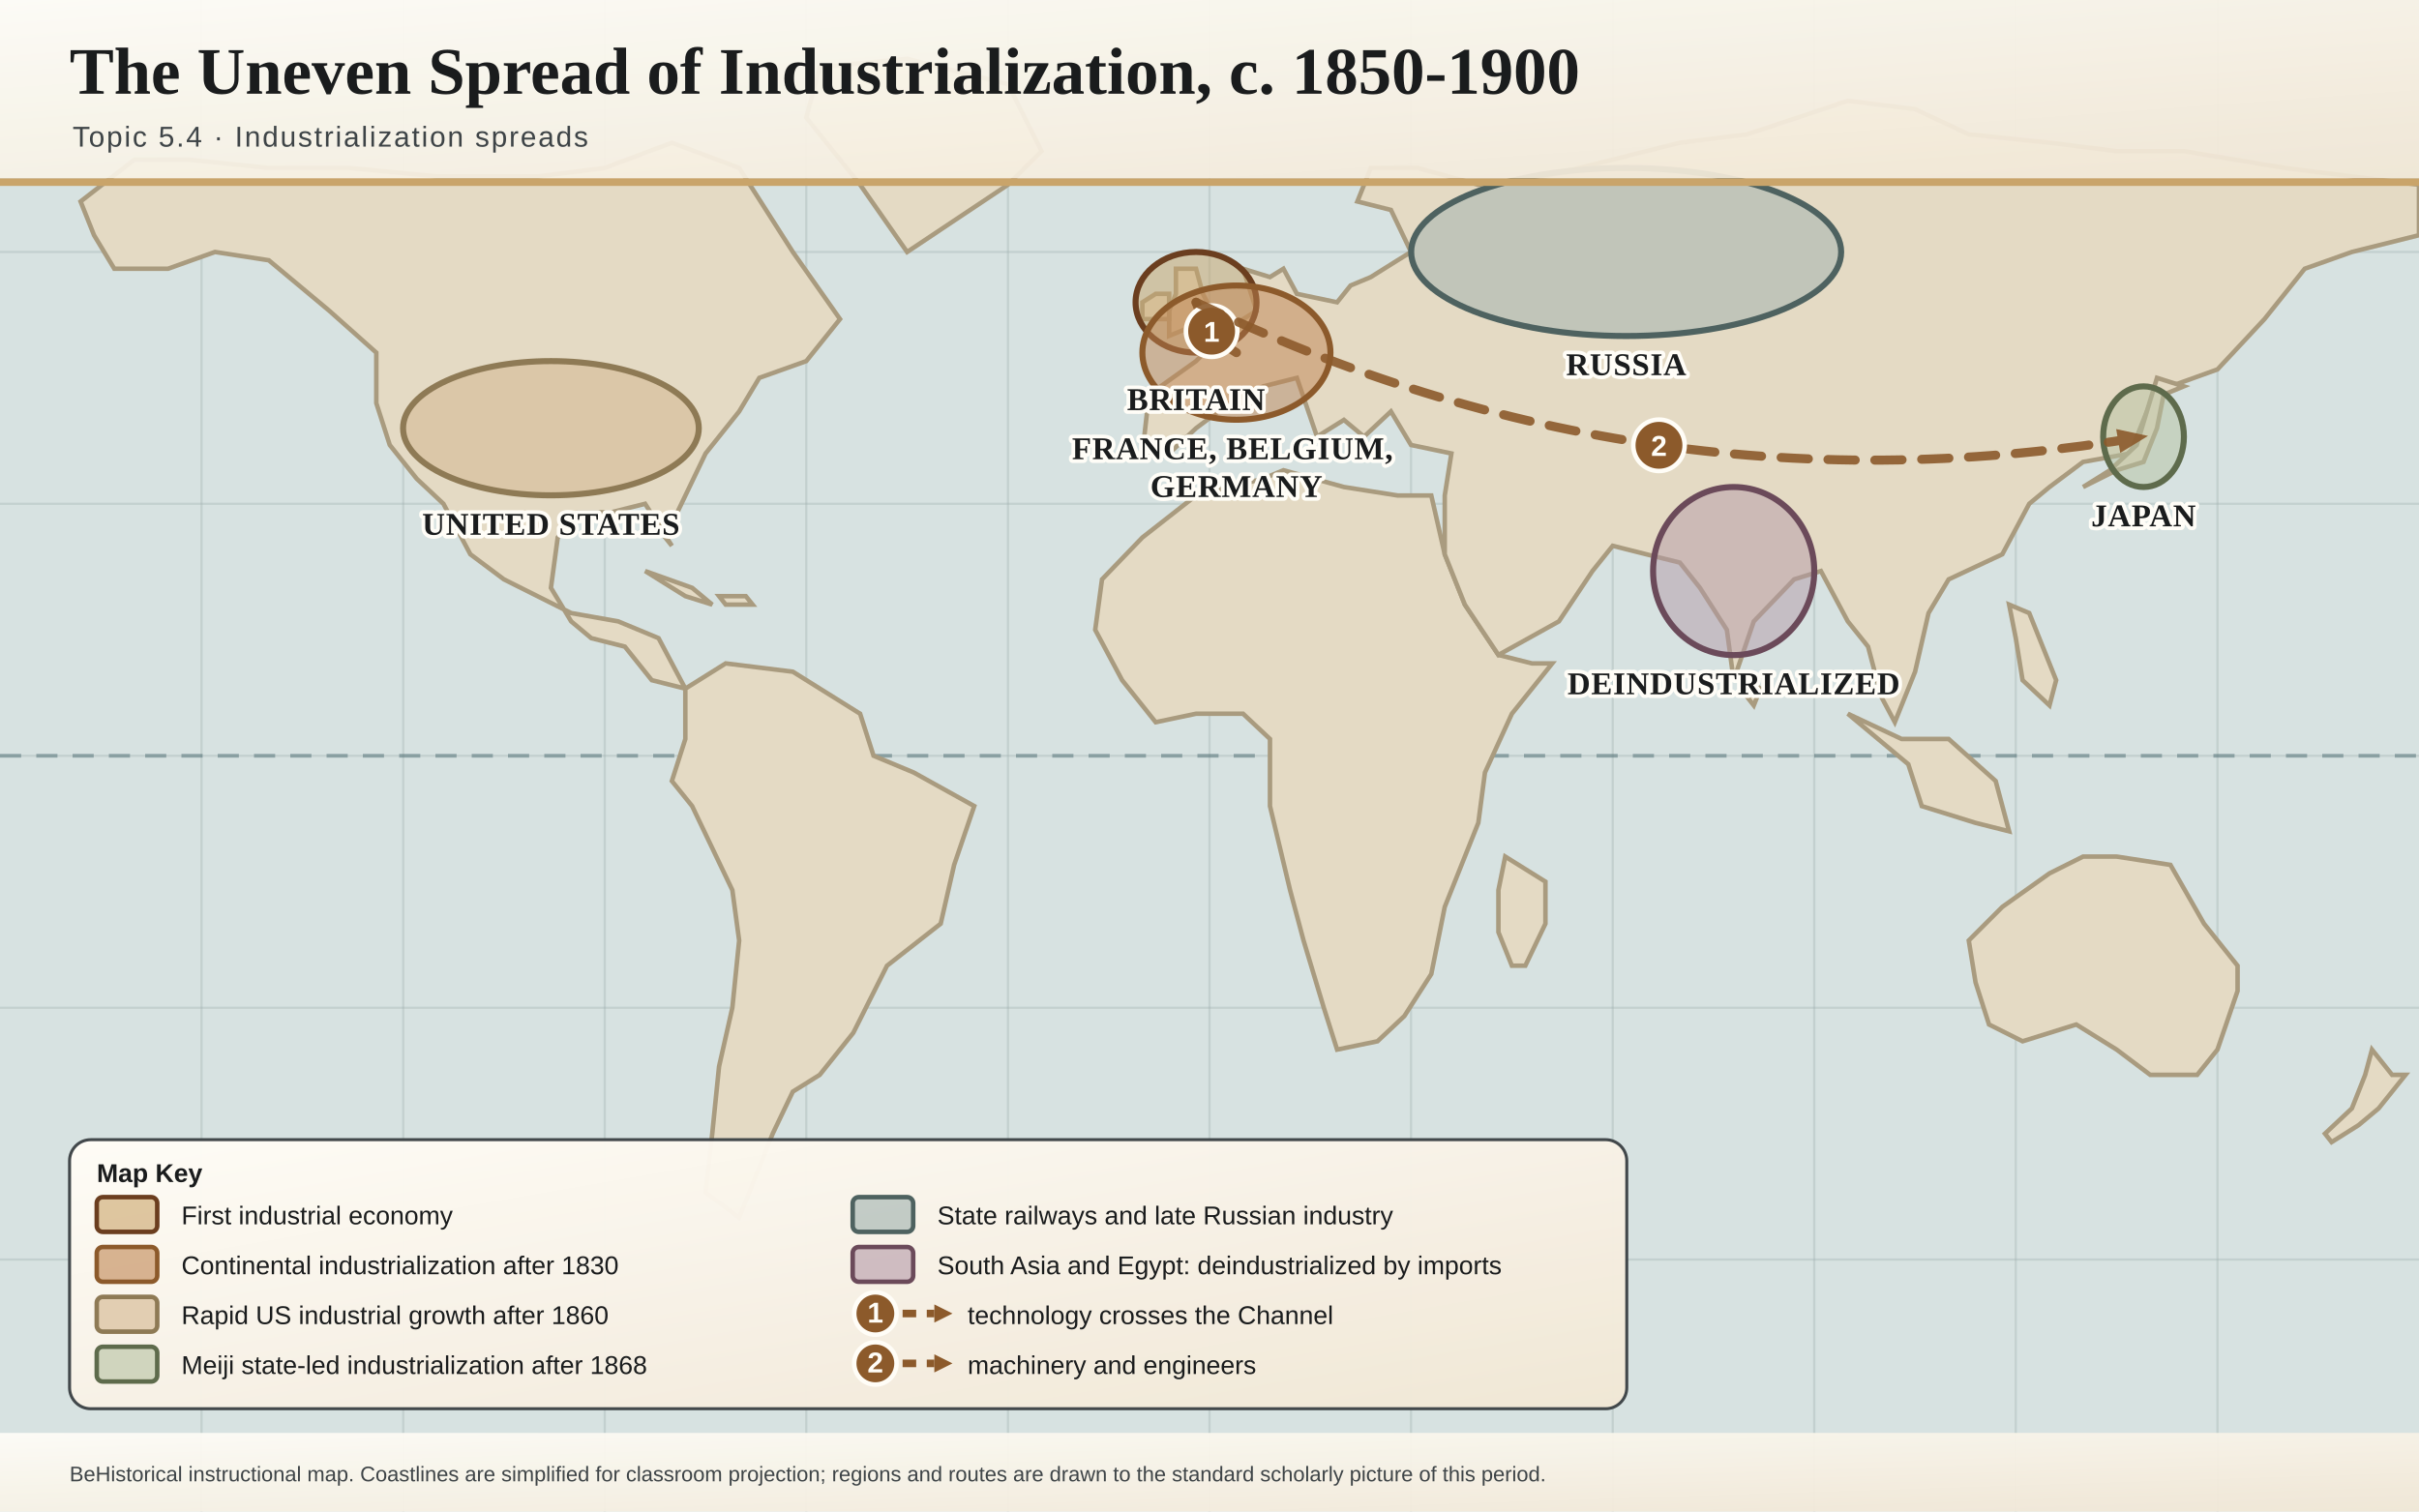
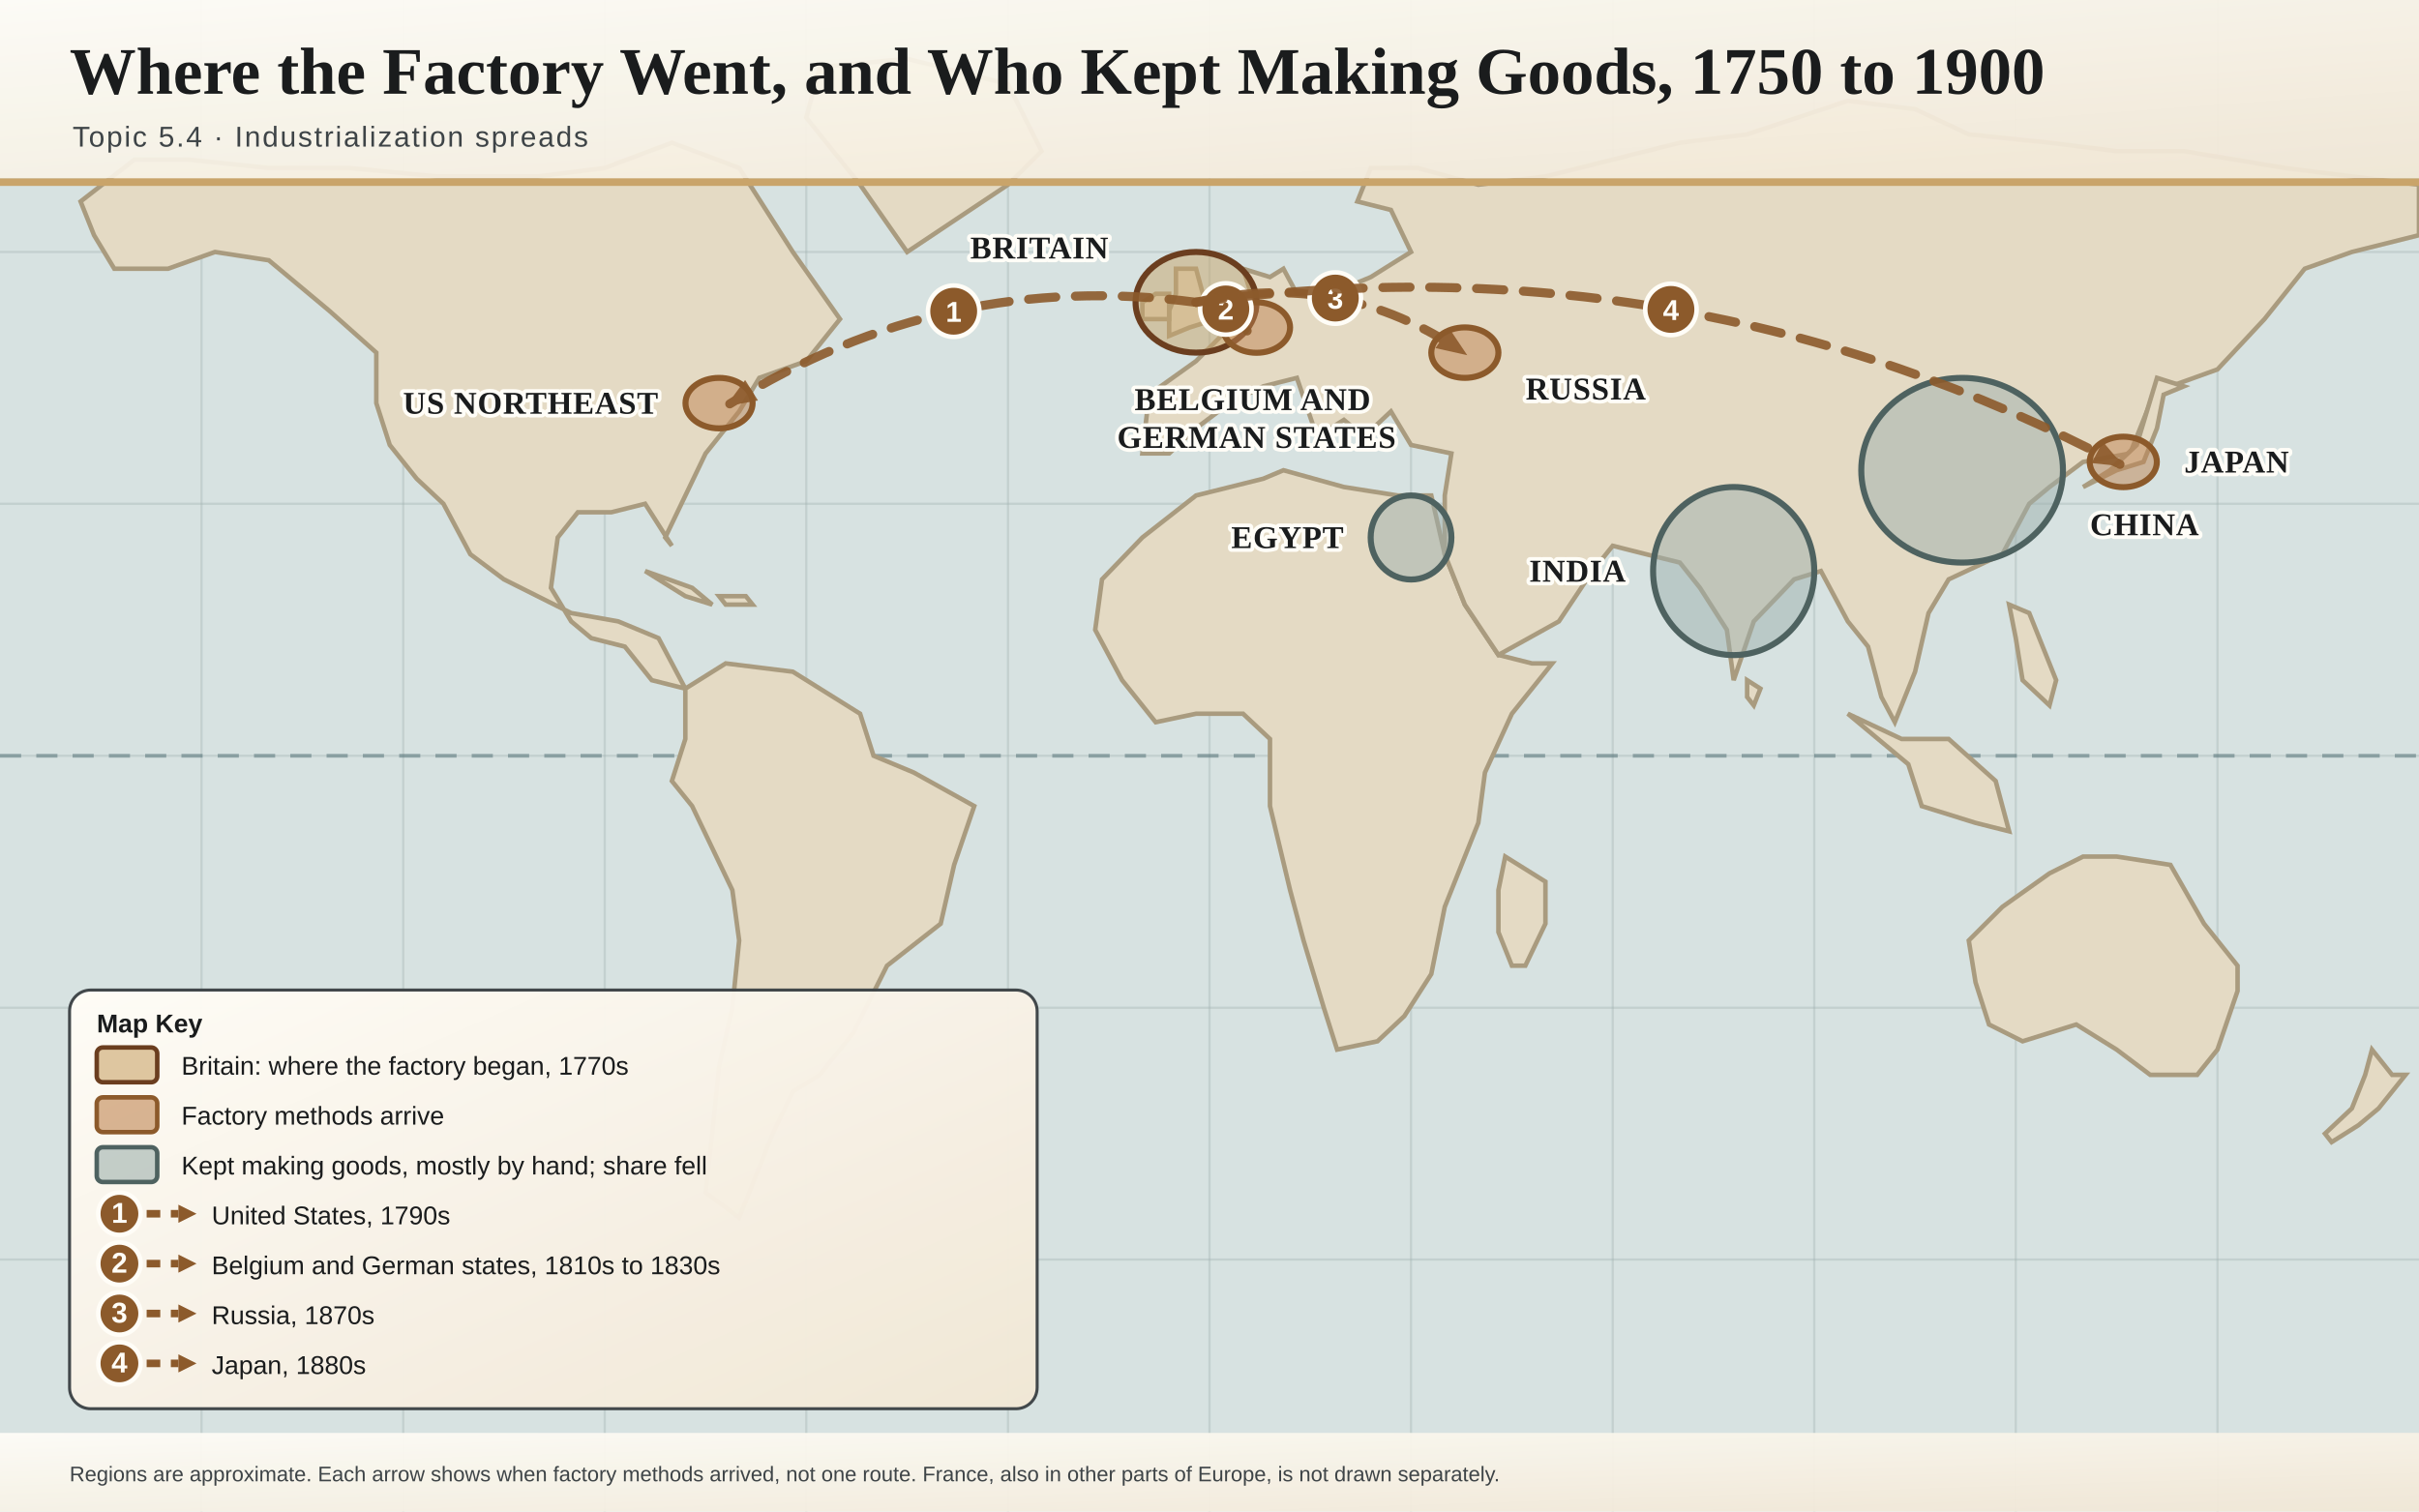
<svg xmlns="http://www.w3.org/2000/svg" width="1600" height="1000" viewBox="0 0 1600 1000" preserveAspectRatio="xMidYMid meet" role="img" aria-labelledby="map-title map-desc">
  <defs>
    <linearGradient id="paper" x1="0" x2="1" y1="0" y2="1">
      <stop offset="0" stop-color="#FFFDF7" />
      <stop offset="1" stop-color="#F1E7D5" />
    </linearGradient>
    <marker id="arrow" markerWidth="20" markerHeight="16" refX="17" refY="8" orient="auto" markerUnits="userSpaceOnUse">
      <path d="M0,0 L20,8 L0,16 Z" fill="#8C5A2B" />
    </marker>
    <style>
      .title{font-family:Georgia,'Times New Roman',serif;font-weight:700;font-size:44px;fill:#1A1C1D}
      .subtitle{font-family:Arial,Helvetica,sans-serif;font-size:19px;fill:#3E4447;letter-spacing:1.2px;text-transform:uppercase}
      .region{font-family:Georgia,'Times New Roman',serif;font-weight:700;font-size:21px;letter-spacing:.5px}
      .place{font-family:Arial,Helvetica,sans-serif;font-weight:700;font-size:18px;fill:#1A1C1D}
      .placenote{font-family:Arial,Helvetica,sans-serif;font-size:15px;fill:#3E4447}
      .small{font-family:Arial,Helvetica,sans-serif;font-size:17px;fill:#1A1C1D}
      .tiny{font-family:Arial,Helvetica,sans-serif;font-size:14px;fill:#3E4447}
      .badgenum{font-family:Arial,Helvetica,sans-serif;font-weight:700;font-size:19px;fill:#FFFDF7}
      .badge{fill:#8C5A2B;stroke:#FFFDF7;stroke-width:3}
      .halo{paint-order:stroke;stroke:#FFFDF7;stroke-width:5;stroke-linejoin:round}
      .city{fill:#1A1C1D;stroke:#FFFDF7;stroke-width:4}
      .leader{stroke:#1A1C1D;stroke-width:2.5;stroke-linecap:round;opacity:.7}
      .flow{fill:none;stroke:#8C5A2B;stroke-width:6;stroke-linecap:round;opacity:.9}
      #land path{fill:#E4DAC4;stroke:#A99B7F;stroke-width:3}
      #graticule line{stroke:#9FB0AE;stroke-width:1.5;opacity:.35}
    </style>
  </defs>
  <rect width="1600" height="1000" fill="#D7E2E1" />
  <g id="graticule">
    <line x1="133.3" y1="0" x2="133.3" y2="1000" />
    <line x1="266.7" y1="0" x2="266.7" y2="1000" />
    <line x1="400.0" y1="0" x2="400.0" y2="1000" />
    <line x1="533.3" y1="0" x2="533.3" y2="1000" />
    <line x1="666.7" y1="0" x2="666.7" y2="1000" />
    <line x1="800.0" y1="0" x2="800.0" y2="1000" />
    <line x1="933.3" y1="0" x2="933.3" y2="1000" />
    <line x1="1066.7" y1="0" x2="1066.7" y2="1000" />
    <line x1="1200.0" y1="0" x2="1200.0" y2="1000" />
    <line x1="1333.3" y1="0" x2="1333.3" y2="1000" />
    <line x1="1466.7" y1="0" x2="1466.7" y2="1000" />
    <line x1="0" y1="833.3" x2="1600" y2="833.3" />
    <line x1="0" y1="666.7" x2="1600" y2="666.7" />
    <line x1="0" y1="500.0" x2="1600" y2="500.0" />
    <line x1="0" y1="333.3" x2="1600" y2="333.3" />
    <line x1="0" y1="166.7" x2="1600" y2="166.7" />
  </g>
  <line x1="0" y1="500.0" x2="1600" y2="500.0" stroke="#4E6B72" stroke-width="2.5" stroke-dasharray="14 10" opacity=".5" />
  <g id="land">
    <path id="land-greenland" d="M600.0,166.7 L666.7,122.2 L688.9,100.0 L666.7,55.6 L600.0,38.9 L542.2,44.4 L533.3,77.8 L568.9,122.2 L600.0,166.7 Z" />
    <path id="land-northAmerica" d="M53.3,133.3 L88.9,105.6 L124.4,105.6 L177.8,111.1 L231.1,111.1 L288.9,116.7 L355.6,116.7 L400.0,111.1 L444.4,94.4 L488.9,111.1 L524.4,166.7 L555.6,211.1 L533.3,238.9 L502.2,250.0 L488.9,272.2 L466.7,300.0 L440.0,355.6 L444.4,361.1 L426.7,333.3 L404.4,338.9 L382.2,338.9 L368.9,355.6 L364.4,388.9 L377.8,411.1 L391.1,422.2 L413.3,427.8 L431.1,450.0 L453.3,455.6 L435.6,422.2 L408.9,411.1 L377.8,405.6 L333.3,383.3 L311.1,366.7 L293.3,333.3 L275.6,316.7 L257.8,294.4 L248.9,266.7 L248.9,233.3 L217.8,205.6 L177.8,172.2 L142.2,166.7 L111.1,177.8 L75.6,177.8 L62.2,155.6 L53.3,133.3 Z" />
    <path id="land-southAmerica" d="M453.3,455.6 L480.0,438.9 L524.4,444.4 L568.9,472.2 L577.8,500.0 L604.4,511.1 L644.4,533.3 L631.1,572.2 L622.2,611.1 L586.7,638.9 L564.4,683.3 L542.2,711.1 L524.4,722.2 L511.1,750.0 L497.8,783.3 L488.9,805.6 L466.7,788.9 L471.1,750.0 L475.6,705.6 L484.4,666.7 L488.9,622.2 L484.4,588.9 L457.8,533.3 L444.4,516.7 L453.3,488.9 L453.3,455.6 Z" />
    <path id="land-africa" d="M724.4,416.7 L728.9,383.3 L755.6,355.6 L791.1,327.8 L835.6,316.7 L848.9,311.1 L888.9,322.2 L924.4,327.8 L946.7,327.8 L955.6,366.7 L968.9,400.0 L991.1,433.3 L1013.3,438.9 L1026.7,438.9 L1000.0,472.2 L982.2,511.1 L977.8,544.4 L955.6,600.0 L946.7,644.4 L928.9,672.2 L911.1,688.9 L884.4,694.4 L875.6,666.7 L862.2,622.2 L853.3,588.9 L840.0,533.3 L840.0,488.9 L822.2,472.2 L791.1,472.2 L764.4,477.8 L742.2,450.0 L724.4,416.7 Z" />
    <path id="land-eurasia" d="M755.6,300.0 L760.0,261.1 L791.1,238.9 L813.3,216.7 L831.1,205.6 L822.2,177.8 L840.0,183.3 L848.9,177.8 L857.8,194.4 L884.4,200.0 L893.3,188.9 L906.7,183.3 L924.4,172.2 L933.3,166.7 L920.0,138.9 L897.8,133.3 L906.7,111.1 L937.8,111.1 L977.8,122.2 L1022.2,116.7 L1066.7,105.6 L1111.1,94.4 L1155.6,88.9 L1222.2,66.7 L1266.7,72.2 L1302.2,88.9 L1355.6,94.4 L1400.0,100.0 L1444.4,100.0 L1511.1,111.1 L1555.6,116.7 L1600.0,122.2 L1600.0,155.6 L1555.6,166.7 L1524.4,177.8 L1497.8,211.1 L1466.7,244.4 L1435.6,255.6 L1422.2,266.7 L1408.9,300.0 L1377.8,305.6 L1355.6,322.2 L1342.2,333.3 L1324.4,366.7 L1288.9,383.3 L1275.6,405.6 L1266.7,444.4 L1253.3,477.8 L1244.4,461.1 L1235.6,427.8 L1222.2,411.1 L1204.4,377.8 L1186.7,383.3 L1160.0,411.1 L1146.7,450.0 L1142.2,416.7 L1124.4,388.9 L1111.1,372.2 L1088.9,366.7 L1066.7,361.1 L1053.3,377.8 L1031.1,411.1 L991.1,433.3 L968.9,400.0 L955.6,366.7 L955.6,327.8 L960.0,300.0 L933.3,294.4 L920.0,272.2 L902.2,288.9 L888.9,277.8 L871.1,288.9 L857.8,250.0 L835.6,255.6 L813.3,266.7 L791.1,283.3 L773.3,300.0 L755.6,300.0 Z" />
    <path id="land-britain" d="M773.3,222.2 L786.7,216.7 L804.4,211.1 L795.6,194.4 L791.1,177.8 L777.8,177.8 L777.8,194.4 L773.3,205.6 L773.3,222.2 Z" />
    <path id="land-ireland" d="M755.6,211.1 L773.3,211.1 L773.3,194.4 L764.4,194.4 L755.6,200.0 L755.6,211.1 Z" />
    <path id="land-japan" d="M1377.8,322.2 L1400.0,311.1 L1417.8,305.6 L1426.7,283.3 L1431.1,261.1 L1444.4,255.6 L1426.7,250.0 L1413.3,294.4 L1395.6,311.1 L1377.8,322.2 Z" />
    <path id="land-indonesia" d="M1222.2,472.2 L1262.2,505.6 L1271.1,533.3 L1306.7,544.4 L1328.9,550.0 L1320.0,516.7 L1288.9,488.9 L1257.8,488.9 L1222.2,472.2 Z" />
    <path id="land-philippines" d="M1328.9,400.0 L1342.2,405.6 L1351.1,427.8 L1360.0,450.0 L1355.6,466.7 L1337.8,450.0 L1333.3,422.2 L1328.9,400.0 Z" />
    <path id="land-australia" d="M1302.2,622.2 L1306.7,650.0 L1315.6,677.8 L1337.8,688.9 L1373.3,677.8 L1400.0,694.4 L1422.2,711.1 L1453.3,711.1 L1466.7,694.4 L1480.0,655.6 L1480.0,638.9 L1457.8,611.1 L1435.6,572.2 L1400.0,566.7 L1377.8,566.7 L1355.6,577.8 L1324.4,600.0 L1302.2,622.2 Z" />
    <path id="land-newZealand" d="M1568.9,694.4 L1582.2,711.1 L1591.1,711.1 L1573.3,733.3 L1560.0,744.4 L1542.2,755.6 L1537.8,750.0 L1555.6,733.3 L1564.4,711.1 L1568.9,694.4 Z" />
    <path id="land-madagascar" d="M995.6,566.7 L1022.2,583.3 L1022.2,611.1 L1008.9,638.9 L1000.0,638.9 L991.1,616.7 L991.1,588.9 L995.6,566.7 Z" />
    <path id="land-cuba" d="M426.7,377.8 L457.8,388.9 L471.1,400.0 L453.3,394.4 L426.7,377.8 Z" />
    <path id="land-hispaniola" d="M475.6,394.4 L493.3,394.4 L497.8,400.0 L480.0,400.0 L475.6,394.4 Z" />
    <path id="land-sriLanka" d="M1155.6,450.0 L1164.4,455.6 L1160.0,466.7 L1155.6,461.1 L1155.6,450.0 Z" />
  </g>
  <g id="highlights">
    <ellipse cx="791.1" cy="200.0" rx="40.0" ry="33.3" fill="#C9A46A" fill-opacity="0.5" stroke="#6B3E1F" stroke-width="4" />
-     <ellipse cx="817.8" cy="233.3" rx="62.2" ry="44.4" fill="#C08552" fill-opacity="0.5" stroke="#8C5A2B" stroke-width="4" />
-     <ellipse cx="364.4" cy="283.3" rx="97.8" ry="44.4" fill="#D2B48C" fill-opacity="0.5" stroke="#8E7A55" stroke-width="4" />
-     <ellipse cx="1417.8" cy="288.9" rx="26.7" ry="33.3" fill="#B6C2A2" fill-opacity="0.5" stroke="#5E6B4C" stroke-width="4" />
-     <ellipse cx="1075.6" cy="166.7" rx="142.2" ry="55.6" fill="#9FB0AE" fill-opacity="0.5" stroke="#4E6260" stroke-width="4" />
-     <ellipse cx="1146.7" cy="377.8" rx="53.3" ry="55.6" fill="#B49AA8" fill-opacity="0.5" stroke="#6B4A5A" stroke-width="4" />
+     <ellipse cx="475.6" cy="266.7" rx="22.2" ry="16.7" fill="#C08552" fill-opacity="0.5" stroke="#8C5A2B" stroke-width="4" />
+     <ellipse cx="831.1" cy="216.7" rx="22.2" ry="16.7" fill="#C08552" fill-opacity="0.5" stroke="#8C5A2B" stroke-width="4" />
+     <ellipse cx="968.9" cy="233.3" rx="22.2" ry="16.7" fill="#C08552" fill-opacity="0.5" stroke="#8C5A2B" stroke-width="4" />
+     <ellipse cx="1404.4" cy="305.6" rx="22.2" ry="16.7" fill="#C08552" fill-opacity="0.5" stroke="#8C5A2B" stroke-width="4" />
+     <ellipse cx="1146.7" cy="377.8" rx="53.3" ry="55.6" fill="#9FB0AE" fill-opacity="0.5" stroke="#4E6260" stroke-width="4" />
+     <ellipse cx="1297.8" cy="311.1" rx="66.7" ry="61.1" fill="#9FB0AE" fill-opacity="0.5" stroke="#4E6260" stroke-width="4" />
+     <ellipse cx="933.3" cy="355.6" rx="26.7" ry="27.8" fill="#9FB0AE" fill-opacity="0.5" stroke="#4E6260" stroke-width="4" />
  </g>
  <g id="flows">
-     <path class="flow" d="M791.1,200.0 Q798.4,221.5 817.8,233.3" stroke-dasharray="18 13" marker-end="url(#arrow)" />
-     <circle class="badge" cx="801.4" cy="219.1" r="17" />
-     <text class="badgenum" x="801.4" y="226.1" text-anchor="middle">1</text>
-     <path class="flow" d="M791.1,200.0 Q1090.2,344.7 1417.8,288.9" stroke-dasharray="18 13" marker-end="url(#arrow)" />
-     <circle class="badge" cx="1097.3" cy="294.6" r="17" />
-     <text class="badgenum" x="1097.3" y="301.6" text-anchor="middle">2</text>
+     <path class="flow" d="M791.1,200.0 Q624.8,178.1 482.7,267.2" stroke-dasharray="18 13" marker-end="url(#arrow)" />
+     <circle class="badge" cx="630.8" cy="205.9" r="17" />
+     <text class="badgenum" x="630.8" y="212.9" text-anchor="middle">1</text>
+     <path class="flow" d="M791.1,200.0 Q813.7,199.3 824.9,218.9" stroke-dasharray="18 13" marker-end="url(#arrow)" />
+     <circle class="badge" cx="810.8" cy="204.4" r="17" />
+     <text class="badgenum" x="810.8" y="211.4" text-anchor="middle">2</text>
+     <path class="flow" d="M791.1,200.0 Q886.9,177.8 968.0,233.3" stroke-dasharray="18 13" marker-end="url(#arrow)" />
+     <circle class="badge" cx="883.2" cy="197.2" r="17" />
+     <text class="badgenum" x="883.2" y="204.2" text-anchor="middle">3</text>
+     <path class="flow" d="M791.1,200.0 Q1113.8,155.8 1402.2,307.2" stroke-dasharray="18 13" marker-end="url(#arrow)" />
+     <circle class="badge" cx="1105.2" cy="204.7" r="17" />
+     <text class="badgenum" x="1105.2" y="211.7" text-anchor="middle">4</text>
  </g>
  <g id="region-labels">
-     <text class="region halo" x="791.1" y="271.3" text-anchor="middle" fill="#1A1C1D">
-       <tspan x="791.1" dy="0">BRITAIN</tspan>
+     <text class="region halo" x="733.1" y="171.0" text-anchor="end" fill="#1A1C1D">
+       <tspan x="733.1" dy="0">BRITAIN</tspan>
    </text>
-     <text class="region halo" x="817.8" y="303.8" text-anchor="middle" fill="#1A1C1D">
-       <tspan x="817.8" dy="0">FRANCE, BELGIUM,</tspan>
-       <tspan x="817.8" dy="25">GERMANY</tspan>
+     <text class="region halo" x="435.3" y="273.7" text-anchor="end" fill="#1A1C1D">
+       <tspan x="435.3" dy="0">US NORTHEAST</tspan>
    </text>
-     <text class="region halo" x="364.4" y="353.8" text-anchor="middle" fill="#1A1C1D">
-       <tspan x="364.4" dy="0">UNITED STATES</tspan>
+     <text class="region halo" x="831.1" y="271.3" text-anchor="middle" fill="#1A1C1D">
+       <tspan x="831.1" dy="0">BELGIUM AND</tspan>
+       <tspan x="831.1" dy="25">GERMAN STATES</tspan>
    </text>
-     <text class="region halo" x="1417.8" y="348.2" text-anchor="middle" fill="#1A1C1D">
-       <tspan x="1417.8" dy="0">JAPAN</tspan>
+     <text class="region halo" x="1009.1" y="264.3" text-anchor="start" fill="#1A1C1D">
+       <tspan x="1009.1" dy="0">RUSSIA</tspan>
    </text>
-     <text class="region halo" x="1075.6" y="248.2" text-anchor="middle" fill="#1A1C1D">
-       <tspan x="1075.6" dy="0">RUSSIA</tspan>
+     <text class="region halo" x="1444.7" y="312.6" text-anchor="start" fill="#1A1C1D">
+       <tspan x="1444.7" dy="0">JAPAN</tspan>
    </text>
-     <text class="region halo" x="1146.7" y="459.3" text-anchor="middle" fill="#1A1C1D">
-       <tspan x="1146.7" dy="0">DEINDUSTRIALIZED</tspan>
+     <text class="region halo" x="1075.3" y="384.8" text-anchor="end" fill="#1A1C1D">
+       <tspan x="1075.3" dy="0">INDIA</tspan>
+     </text>
+     <text class="region halo" x="1382.4" y="354.1" text-anchor="start" fill="#1A1C1D">
+       <tspan x="1382.4" dy="0">CHINA</tspan>
+     </text>
+     <text class="region halo" x="888.7" y="362.6" text-anchor="end" fill="#1A1C1D">
+       <tspan x="888.7" dy="0">EGYPT</tspan>
    </text>
  </g>
  <g id="places">
    
  </g>
  <g id="titleband">
    <rect x="0" y="0" width="1600" height="118" fill="url(#paper)" opacity=".93" />
    <rect x="0" y="118" width="1600" height="5" fill="#C9A46A" />
-     <text class="title" x="46" y="62">The Uneven Spread of Industrialization, c. 1850-1900</text>
+     <text class="title" x="46" y="62">Where the Factory Went, and Who Kept Making Goods, 1750 to 1900</text>
    <text class="subtitle" x="48" y="97">Topic 5.4 · Industrialization spreads</text>
  </g>
-   <g id="legend" transform="translate(46,754)">
-     <rect x="0" y="0" width="1030" height="178" rx="14" fill="url(#paper)" stroke="#3E4447" stroke-width="2" opacity=".97" />
+   <g id="legend" transform="translate(46,655)">
+     <rect x="0" y="0" width="640" height="277" rx="14" fill="url(#paper)" stroke="#3E4447" stroke-width="2" opacity=".97" />
    <text class="small" x="18" y="28" font-weight="700">Map Key</text>
    <rect x="18" y="38" width="40" height="23" rx="4" fill="#C9A46A" fill-opacity=".6" stroke="#6B3E1F" stroke-width="3" />
-     <text class="small" x="74" y="56">First industrial economy</text>
+     <text class="small" x="74" y="56">Britain: where the factory began, 1770s</text>
    <rect x="18" y="71" width="40" height="23" rx="4" fill="#C08552" fill-opacity=".6" stroke="#8C5A2B" stroke-width="3" />
-     <text class="small" x="74" y="89">Continental industrialization after 1830</text>
-     <rect x="18" y="104" width="40" height="23" rx="4" fill="#D2B48C" fill-opacity=".6" stroke="#8E7A55" stroke-width="3" />
-     <text class="small" x="74" y="122">Rapid US industrial growth after 1860</text>
-     <rect x="18" y="137" width="40" height="23" rx="4" fill="#B6C2A2" fill-opacity=".6" stroke="#5E6B4C" stroke-width="3" />
-     <text class="small" x="74" y="155">Meiji state-led industrialization after 1868</text>
-     <rect x="518" y="38" width="40" height="23" rx="4" fill="#9FB0AE" fill-opacity=".6" stroke="#4E6260" stroke-width="3" />
-     <text class="small" x="574" y="56">State railways and late Russian industry</text>
-     <rect x="518" y="71" width="40" height="23" rx="4" fill="#B49AA8" fill-opacity=".6" stroke="#6B4A5A" stroke-width="3" />
-     <text class="small" x="574" y="89">South Asia and Egypt: deindustrialized by imports</text>
-     <circle class="badge" cx="533" cy="115" r="14" />
-     <text class="badgenum" x="533" y="121" text-anchor="middle" font-size="16">1</text>
-     <line x1="551" x2="572" y1="115" y2="115" stroke="#8C5A2B" stroke-width="5" stroke-dasharray="9 7" />
-     <path d="M572,109 L584,115 L572,121 Z" fill="#8C5A2B" />
-     <text class="small" x="594" y="122">technology crosses the Channel</text>
-     <circle class="badge" cx="533" cy="148" r="14" />
-     <text class="badgenum" x="533" y="154" text-anchor="middle" font-size="16">2</text>
-     <line x1="551" x2="572" y1="148" y2="148" stroke="#8C5A2B" stroke-width="5" stroke-dasharray="9 7" />
-     <path d="M572,142 L584,148 L572,154 Z" fill="#8C5A2B" />
-     <text class="small" x="594" y="155">machinery and engineers</text>
+     <text class="small" x="74" y="89">Factory methods arrive</text>
+     <rect x="18" y="104" width="40" height="23" rx="4" fill="#9FB0AE" fill-opacity=".6" stroke="#4E6260" stroke-width="3" />
+     <text class="small" x="74" y="122">Kept making goods, mostly by hand; share fell</text>
+     <circle class="badge" cx="33" cy="148" r="14" />
+     <text class="badgenum" x="33" y="154" text-anchor="middle" font-size="16">1</text>
+     <line x1="51" x2="72" y1="148" y2="148" stroke="#8C5A2B" stroke-width="5" stroke-dasharray="9 7" />
+     <path d="M72,142 L84,148 L72,154 Z" fill="#8C5A2B" />
+     <text class="small" x="94" y="155">United States, 1790s</text>
+     <circle class="badge" cx="33" cy="181" r="14" />
+     <text class="badgenum" x="33" y="187" text-anchor="middle" font-size="16">2</text>
+     <line x1="51" x2="72" y1="181" y2="181" stroke="#8C5A2B" stroke-width="5" stroke-dasharray="9 7" />
+     <path d="M72,175 L84,181 L72,187 Z" fill="#8C5A2B" />
+     <text class="small" x="94" y="188">Belgium and German states, 1810s to 1830s</text>
+     <circle class="badge" cx="33" cy="214" r="14" />
+     <text class="badgenum" x="33" y="220" text-anchor="middle" font-size="16">3</text>
+     <line x1="51" x2="72" y1="214" y2="214" stroke="#8C5A2B" stroke-width="5" stroke-dasharray="9 7" />
+     <path d="M72,208 L84,214 L72,220 Z" fill="#8C5A2B" />
+     <text class="small" x="94" y="221">Russia, 1870s</text>
+     <circle class="badge" cx="33" cy="247" r="14" />
+     <text class="badgenum" x="33" y="253" text-anchor="middle" font-size="16">4</text>
+     <line x1="51" x2="72" y1="247" y2="247" stroke="#8C5A2B" stroke-width="5" stroke-dasharray="9 7" />
+     <path d="M72,241 L84,247 L72,253 Z" fill="#8C5A2B" />
+     <text class="small" x="94" y="254">Japan, 1880s</text>
  </g>
  <rect x="0" y="948" width="1600" height="52" fill="url(#paper)" opacity=".93" />
-   <text class="tiny" x="46" y="980">BeHistorical instructional map. Coastlines are simplified for classroom projection; regions and routes are drawn to the standard scholarly picture of this period.</text>
+   <text class="tiny" x="46" y="980">Regions are approximate. Each arrow shows when factory methods arrived, not one route. France, also in other parts of Europe, is not drawn separately.</text>
</svg>
